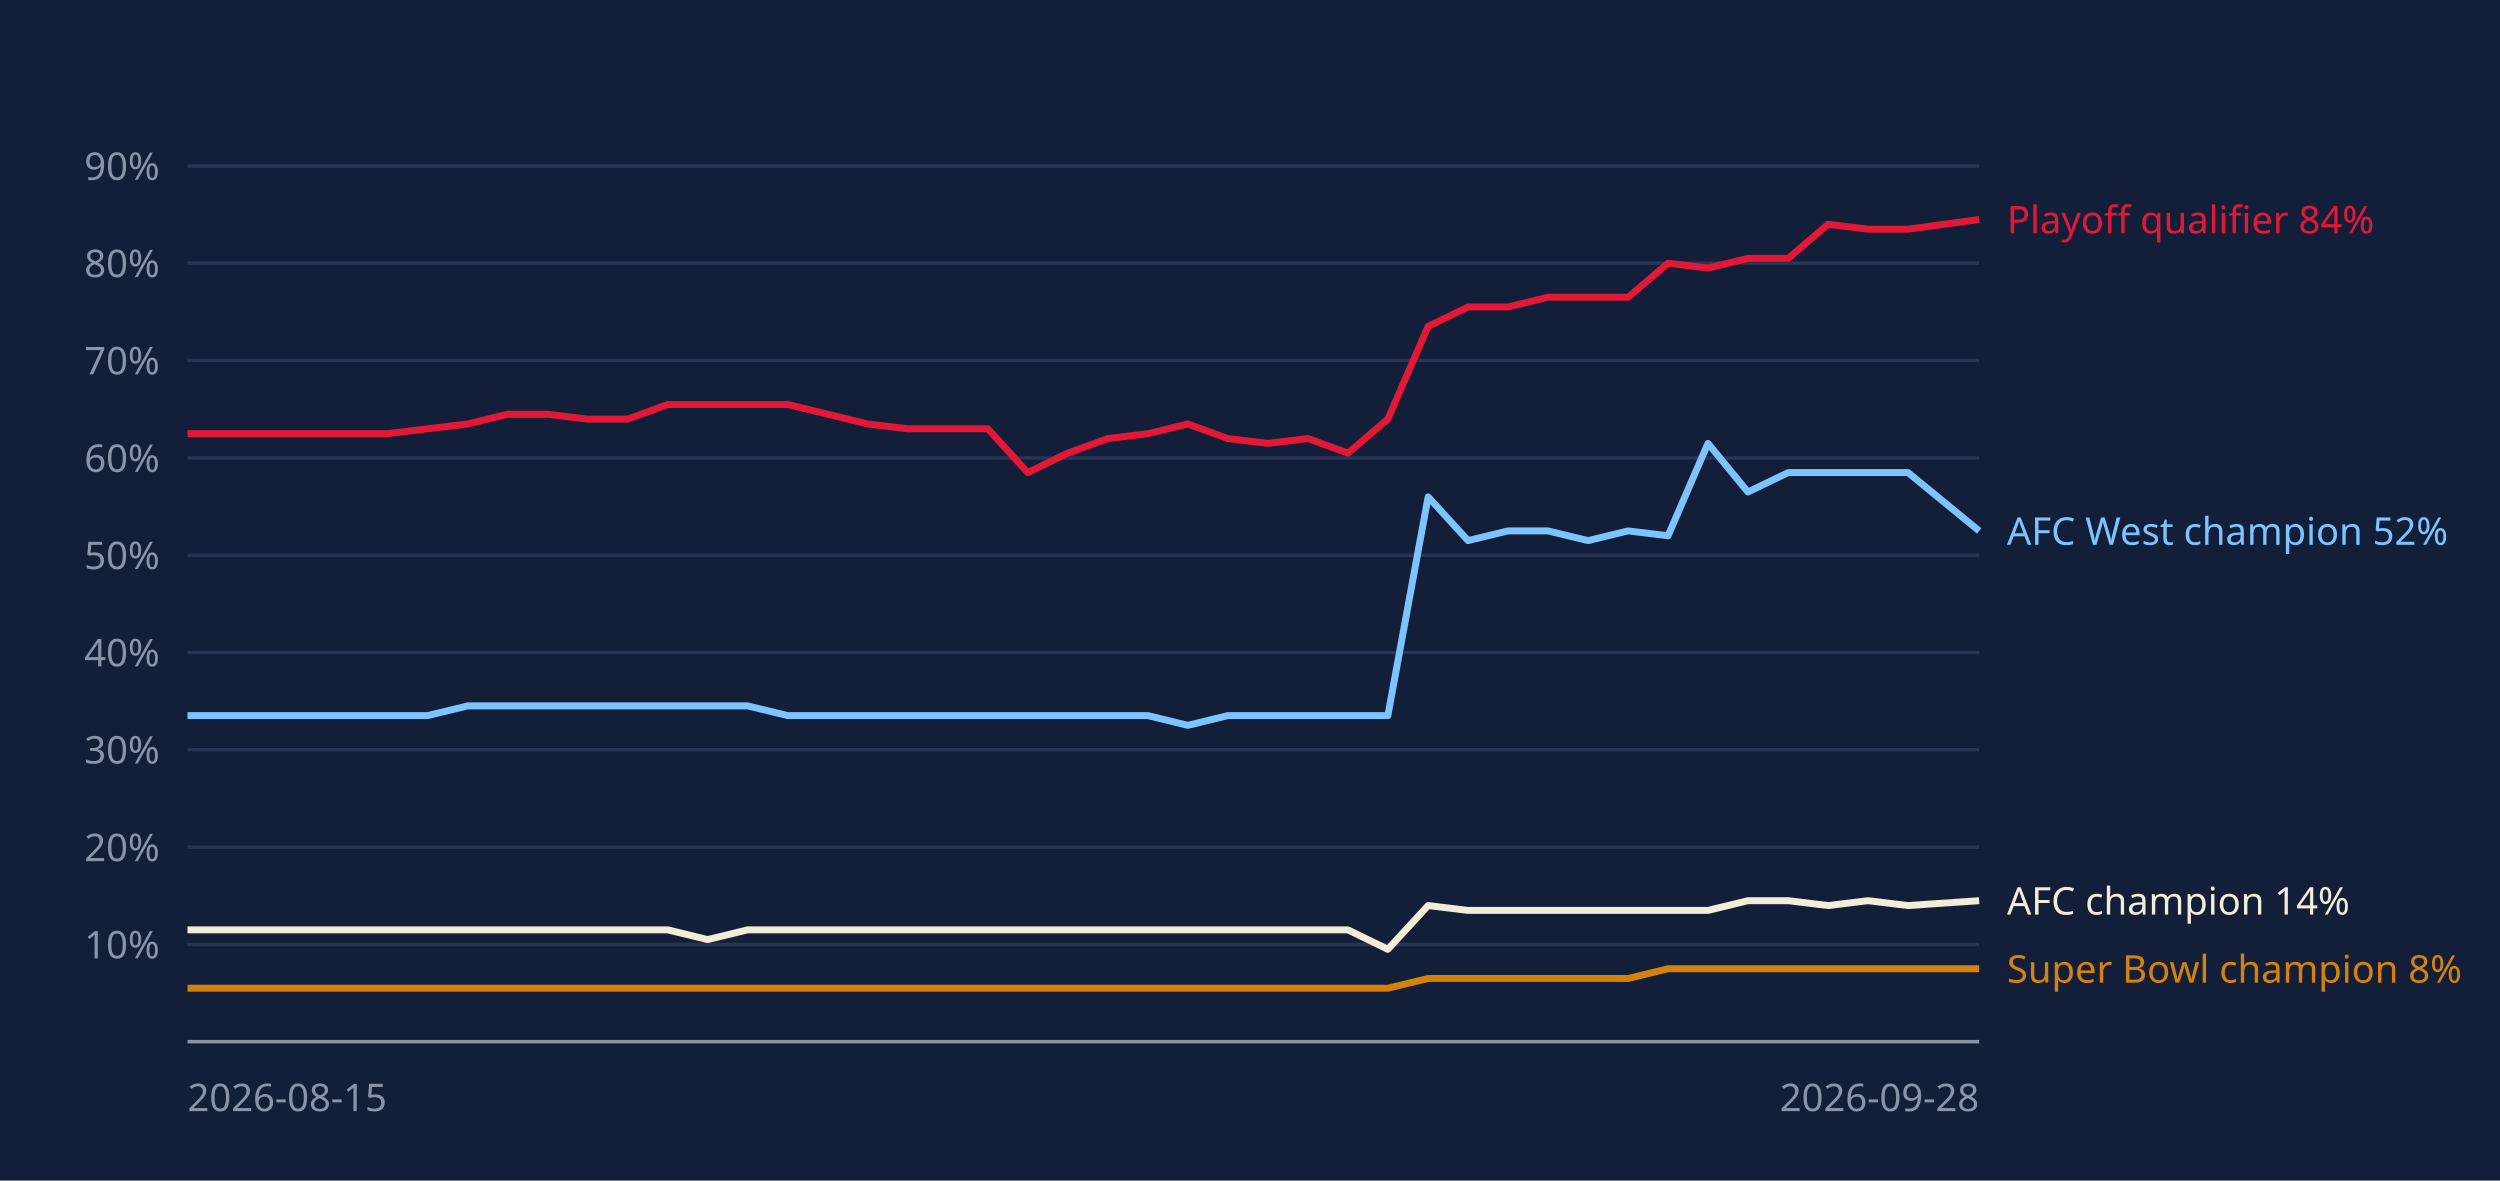
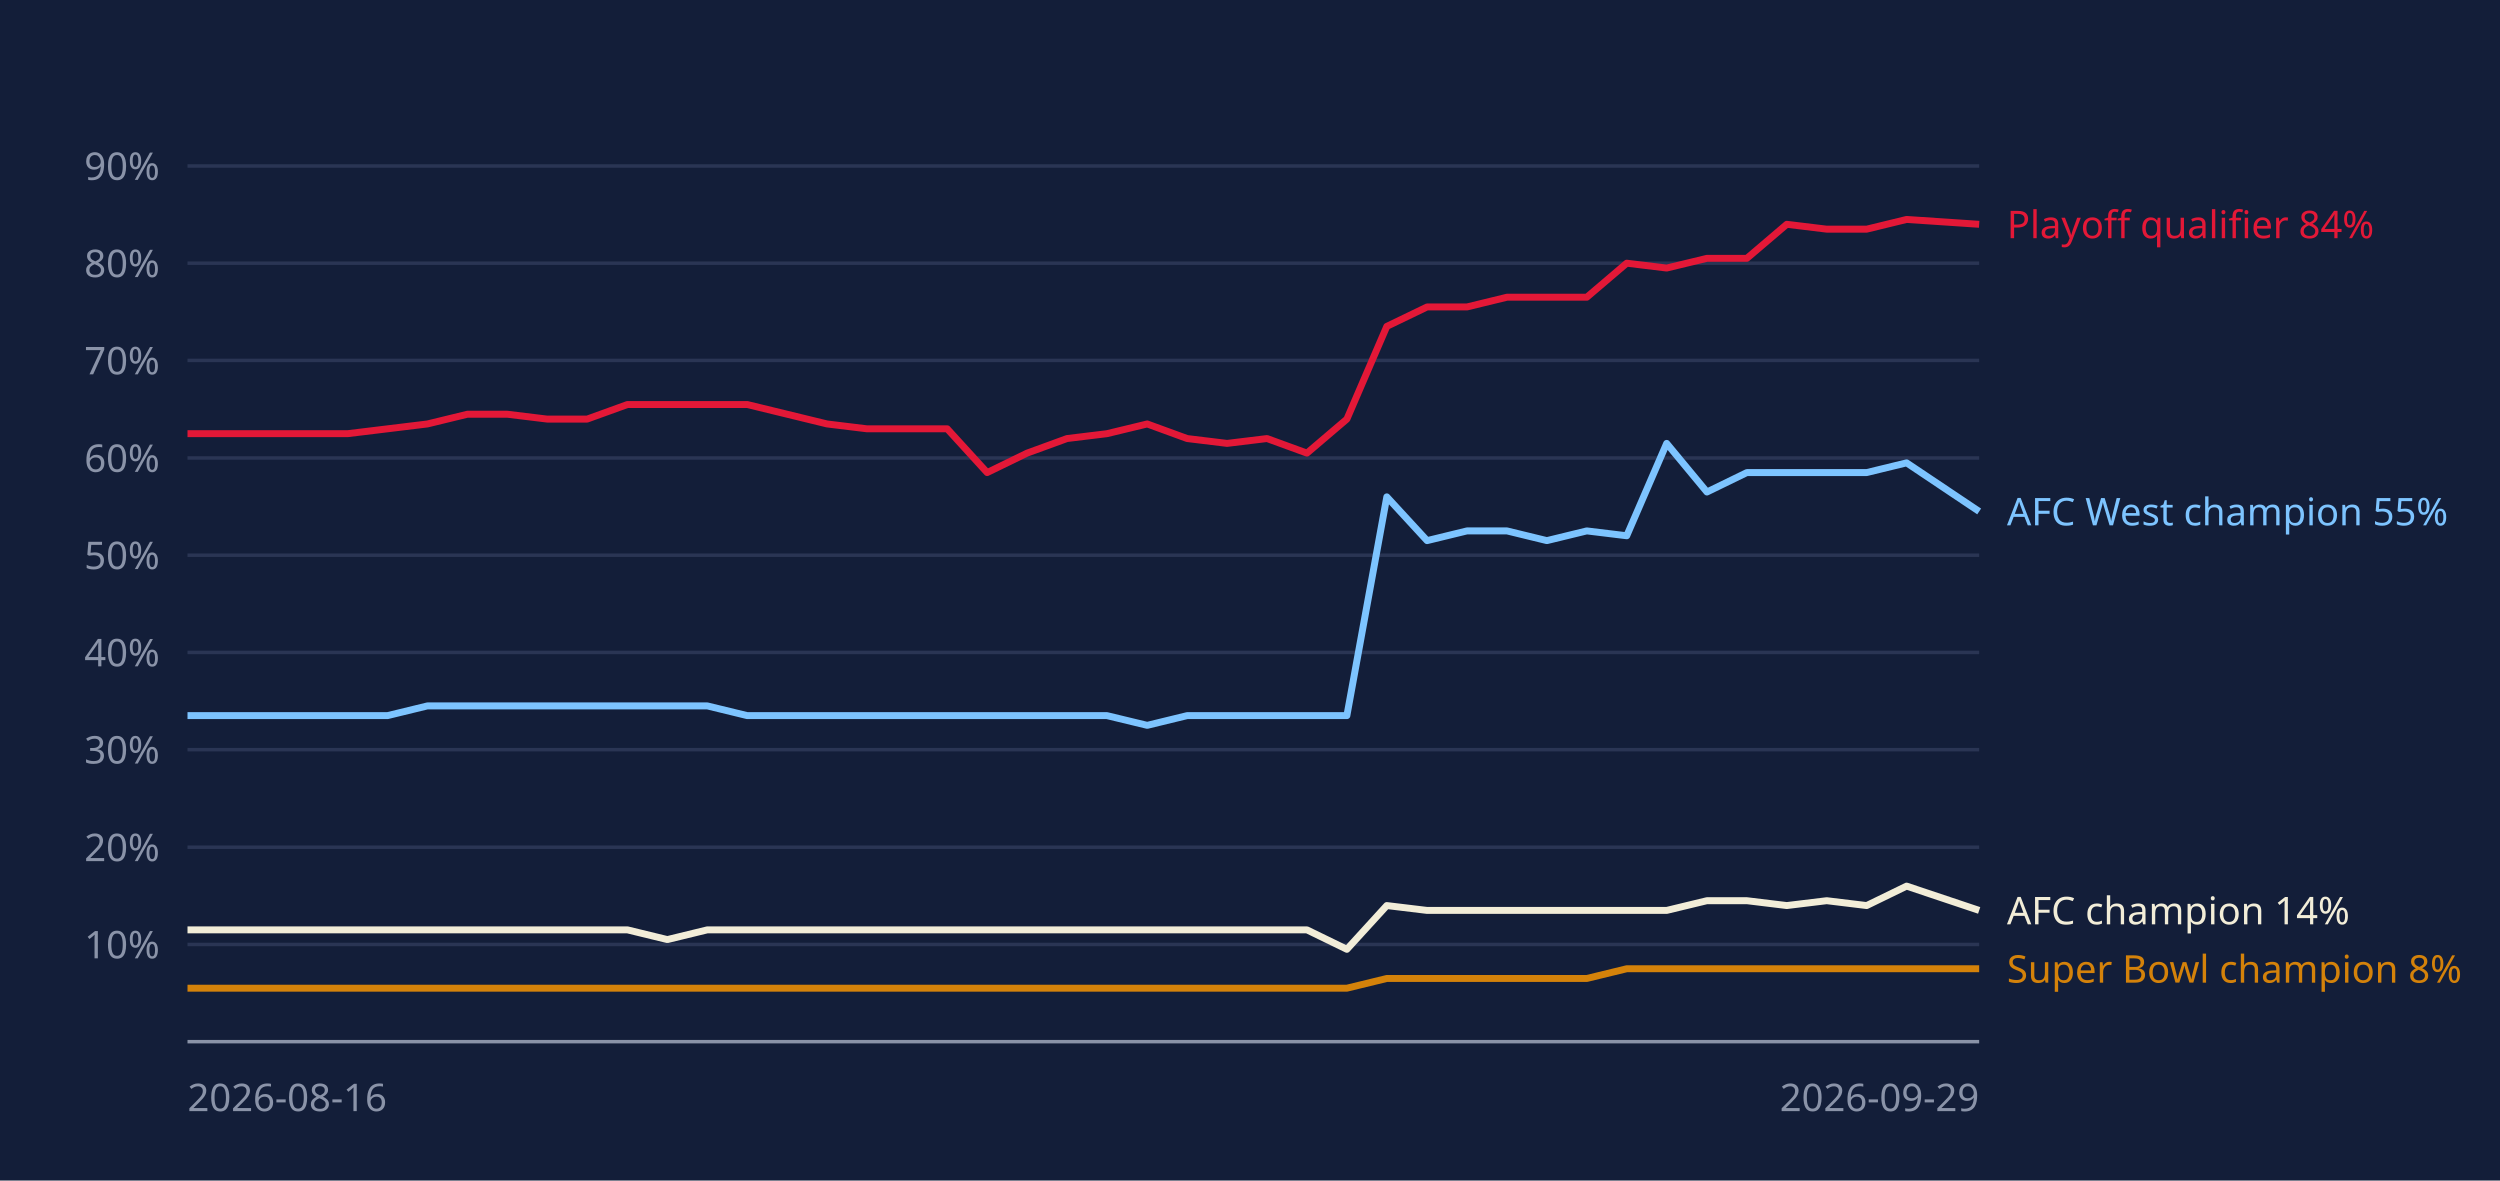
<svg xmlns="http://www.w3.org/2000/svg" viewBox="0 0 720 340" width="720" height="340" role="img" aria-label="Kansas City Chiefs championship, conference, division, playoff and MVP market prices over the last several weeks.">
  <rect width="720" height="340" fill="#131E39" />
  <line x1="54" y1="272.0" x2="570" y2="272.0" stroke="#2A3554" stroke-width="1" />
  <text x="46" y="276.0" fill="#8A93A8" font-family="system-ui,sans-serif" font-size="11" text-anchor="end">10%</text>
  <line x1="54" y1="244.0" x2="570" y2="244.0" stroke="#2A3554" stroke-width="1" />
  <text x="46" y="248.0" fill="#8A93A8" font-family="system-ui,sans-serif" font-size="11" text-anchor="end">20%</text>
  <line x1="54" y1="215.9" x2="570" y2="215.9" stroke="#2A3554" stroke-width="1" />
  <text x="46" y="219.9" fill="#8A93A8" font-family="system-ui,sans-serif" font-size="11" text-anchor="end">30%</text>
  <line x1="54" y1="187.9" x2="570" y2="187.9" stroke="#2A3554" stroke-width="1" />
  <text x="46" y="191.9" fill="#8A93A8" font-family="system-ui,sans-serif" font-size="11" text-anchor="end">40%</text>
  <line x1="54" y1="159.9" x2="570" y2="159.9" stroke="#2A3554" stroke-width="1" />
  <text x="46" y="163.9" fill="#8A93A8" font-family="system-ui,sans-serif" font-size="11" text-anchor="end">50%</text>
  <line x1="54" y1="131.9" x2="570" y2="131.9" stroke="#2A3554" stroke-width="1" />
  <text x="46" y="135.9" fill="#8A93A8" font-family="system-ui,sans-serif" font-size="11" text-anchor="end">60%</text>
  <line x1="54" y1="103.8" x2="570" y2="103.8" stroke="#2A3554" stroke-width="1" />
  <text x="46" y="107.8" fill="#8A93A8" font-family="system-ui,sans-serif" font-size="11" text-anchor="end">70%</text>
  <line x1="54" y1="75.8" x2="570" y2="75.8" stroke="#2A3554" stroke-width="1" />
  <text x="46" y="79.8" fill="#8A93A8" font-family="system-ui,sans-serif" font-size="11" text-anchor="end">80%</text>
  <line x1="54" y1="47.8" x2="570" y2="47.8" stroke="#2A3554" stroke-width="1" />
  <text x="46" y="51.8" fill="#8A93A8" font-family="system-ui,sans-serif" font-size="11" text-anchor="end">90%</text>
  <line x1="54" y1="300" x2="570" y2="300" stroke="#8A93A8" stroke-width="1" />
-   <text x="54.0" y="320" fill="#8A93A8" font-family="system-ui,sans-serif" font-size="11" text-anchor="start">2026-08-15</text>
-   <text x="570.0" y="320" fill="#8A93A8" font-family="system-ui,sans-serif" font-size="11" text-anchor="end">2026-09-28</text>
-   <polyline points="54.0,284.6 65.5,284.6 77.0,284.6 88.6,284.6 100.1,284.6 111.6,284.6 123.1,284.6 134.7,284.6 146.2,284.6 157.7,284.6 169.2,284.6 180.8,284.6 192.3,284.6 203.8,284.6 215.3,284.6 226.9,284.6 238.4,284.6 249.9,284.6 261.4,284.6 273.0,284.6 284.5,284.6 296.0,284.6 307.5,284.6 319.1,284.6 330.6,284.6 342.1,284.6 353.6,284.6 365.2,284.6 376.7,284.6 388.2,284.6 399.7,284.6 411.3,281.8 422.8,281.8 434.3,281.8 445.8,281.8 457.4,281.8 468.9,281.8 480.4,279.0 491.9,279.0 503.4,279.0 515.0,279.0 526.5,279.0 538.0,279.0 549.5,279.0 570.0,279.0" fill="none" stroke="#D4820A" stroke-width="2" stroke-linejoin="round" />
-   <polyline points="54.0,267.8 65.5,267.8 77.0,267.8 88.6,267.8 100.1,267.8 111.6,267.8 123.1,267.8 134.7,267.8 146.2,267.8 157.7,267.8 169.2,267.8 180.8,267.8 192.3,267.8 203.8,270.6 215.3,267.8 226.9,267.8 238.4,267.8 249.9,267.8 261.4,267.8 273.0,267.8 284.5,267.8 296.0,267.8 307.5,267.8 319.1,267.8 330.6,267.8 342.1,267.8 353.6,267.8 365.2,267.8 376.7,267.8 388.2,267.8 399.7,273.4 411.3,260.8 422.8,262.2 434.3,262.2 445.8,262.2 457.4,262.2 468.9,262.2 480.4,262.2 491.9,262.2 503.4,259.4 515.0,259.4 526.5,260.8 538.0,259.4 549.5,260.8 570.0,259.4" fill="none" stroke="#F2EDD8" stroke-width="2" stroke-linejoin="round" />
-   <polyline points="54.0,206.1 65.5,206.1 77.0,206.1 88.6,206.1 100.1,206.1 111.6,206.1 123.1,206.1 134.7,203.3 146.2,203.3 157.7,203.3 169.2,203.3 180.8,203.3 192.3,203.3 203.8,203.3 215.3,203.3 226.9,206.1 238.4,206.1 249.9,206.1 261.4,206.1 273.0,206.1 284.5,206.1 296.0,206.1 307.5,206.1 319.1,206.1 330.6,206.1 342.1,208.9 353.6,206.1 365.2,206.1 376.7,206.1 388.2,206.1 399.7,206.1 411.3,143.1 422.8,155.7 434.3,152.9 445.8,152.9 457.4,155.7 468.9,152.9 480.4,154.3 491.9,127.7 503.4,141.7 515.0,136.1 526.5,136.1 538.0,136.1 549.5,136.1 570.0,152.9" fill="none" stroke="#7DC4FF" stroke-width="2" stroke-linejoin="round" />
-   <polyline points="54.0,124.9 65.5,124.9 88.6,124.9 100.1,124.9 111.6,124.9 123.1,123.5 134.7,122.1 146.2,119.3 157.7,119.3 169.2,120.7 180.8,120.7 192.3,116.5 203.8,116.5 215.3,116.5 226.9,116.5 238.4,119.3 249.9,122.1 261.4,123.5 273.0,123.5 284.5,123.5 296.0,136.1 307.5,130.5 319.1,126.3 330.6,124.9 342.1,122.1 353.6,126.3 365.2,127.7 376.7,126.3 388.2,130.5 399.7,120.7 411.3,94.0 422.8,88.4 434.3,88.4 445.8,85.6 457.4,85.6 468.9,85.6 480.4,75.8 491.9,77.2 503.4,74.4 515.0,74.4 526.5,64.6 538.0,66.0 549.5,66.0 570.0,63.2" fill="none" stroke="#E31837" stroke-width="2" stroke-linejoin="round" />
-   <text x="578" y="67.2" fill="#E31837" font-family="system-ui,sans-serif" font-size="11">Playoff qualifier 84%</text>
-   <text x="578" y="156.9" fill="#7DC4FF" font-family="system-ui,sans-serif" font-size="11">AFC West champion 52%</text>
-   <text x="578" y="263.4" fill="#F2EDD8" font-family="system-ui,sans-serif" font-size="11">AFC champion 14%</text>
+   <text x="54.0" y="320" fill="#8A93A8" font-family="system-ui,sans-serif" font-size="11" text-anchor="start">2026-08-16</text>
+   <text x="570.0" y="320" fill="#8A93A8" font-family="system-ui,sans-serif" font-size="11" text-anchor="end">2026-09-29</text>
+   <polyline points="54.0,284.6 65.5,284.6 77.0,284.6 88.5,284.6 100.1,284.6 111.6,284.6 123.1,284.6 134.6,284.6 146.1,284.6 157.6,284.6 169.1,284.6 180.7,284.6 192.2,284.6 203.7,284.6 215.2,284.6 226.7,284.6 238.2,284.6 249.7,284.6 261.3,284.6 272.8,284.6 284.3,284.6 295.8,284.6 307.3,284.6 318.8,284.6 330.4,284.6 341.9,284.6 353.4,284.6 364.9,284.6 376.4,284.6 387.9,284.6 399.4,281.8 411.0,281.8 422.5,281.8 434.0,281.8 445.5,281.8 457.0,281.8 468.5,279.0 480.0,279.0 491.6,279.0 503.1,279.0 514.6,279.0 526.1,279.0 537.6,279.0 549.1,279.0 570.0,279.0" fill="none" stroke="#D4820A" stroke-width="2" stroke-linejoin="round" />
+   <polyline points="54.0,267.8 65.5,267.8 77.0,267.8 88.5,267.8 100.1,267.8 111.6,267.8 123.1,267.8 134.6,267.8 146.1,267.8 157.6,267.8 169.1,267.8 180.7,267.8 192.2,270.6 203.7,267.8 215.2,267.8 226.7,267.8 238.2,267.8 249.7,267.8 261.3,267.8 272.8,267.8 284.3,267.8 295.8,267.8 307.3,267.8 318.8,267.8 330.4,267.8 341.9,267.8 353.4,267.8 364.9,267.8 376.4,267.8 387.9,273.4 399.4,260.8 411.0,262.2 422.5,262.2 434.0,262.2 445.5,262.2 457.0,262.2 468.5,262.2 480.0,262.2 491.6,259.4 503.1,259.4 514.6,260.8 526.1,259.4 537.6,260.8 549.1,255.2 570.0,262.2" fill="none" stroke="#F2EDD8" stroke-width="2" stroke-linejoin="round" />
+   <polyline points="54.0,206.1 65.5,206.1 77.0,206.1 88.5,206.1 100.1,206.1 111.6,206.1 123.1,203.3 134.6,203.3 146.1,203.3 157.6,203.3 169.1,203.3 180.7,203.3 192.2,203.3 203.7,203.3 215.2,206.1 226.7,206.1 238.2,206.1 249.7,206.1 261.3,206.1 272.8,206.1 284.3,206.1 295.8,206.1 307.3,206.1 318.8,206.1 330.4,208.9 341.9,206.1 353.4,206.1 364.9,206.1 376.4,206.1 387.9,206.1 399.4,143.1 411.0,155.7 422.5,152.9 434.0,152.9 445.5,155.7 457.0,152.9 468.5,154.3 480.0,127.7 491.6,141.7 503.1,136.1 514.6,136.1 526.1,136.1 537.6,136.1 549.1,133.3 570.0,147.3" fill="none" stroke="#7DC4FF" stroke-width="2" stroke-linejoin="round" />
+   <polyline points="54.0,124.9 77.0,124.9 88.5,124.9 100.1,124.9 111.6,123.5 123.1,122.1 134.6,119.3 146.1,119.3 157.6,120.7 169.1,120.7 180.7,116.5 192.2,116.5 203.7,116.5 215.2,116.5 226.7,119.3 238.2,122.1 249.7,123.5 261.3,123.5 272.8,123.5 284.3,136.1 295.8,130.5 307.3,126.3 318.8,124.9 330.4,122.1 341.9,126.3 353.4,127.7 364.9,126.3 376.4,130.5 387.9,120.7 399.4,94.0 411.0,88.4 422.5,88.4 434.0,85.6 445.5,85.6 457.0,85.6 468.5,75.8 480.0,77.2 491.6,74.4 503.1,74.4 514.6,64.6 526.1,66.0 537.6,66.0 549.1,63.2 570.0,64.6" fill="none" stroke="#E31837" stroke-width="2" stroke-linejoin="round" />
+   <text x="578" y="68.6" fill="#E31837" font-family="system-ui,sans-serif" font-size="11">Playoff qualifier 84%</text>
+   <text x="578" y="151.3" fill="#7DC4FF" font-family="system-ui,sans-serif" font-size="11">AFC West champion 55%</text>
+   <text x="578" y="266.2" fill="#F2EDD8" font-family="system-ui,sans-serif" font-size="11">AFC champion 14%</text>
  <text x="578" y="283.0" fill="#D4820A" font-family="system-ui,sans-serif" font-size="11">Super Bowl champion 8%</text>
</svg>
